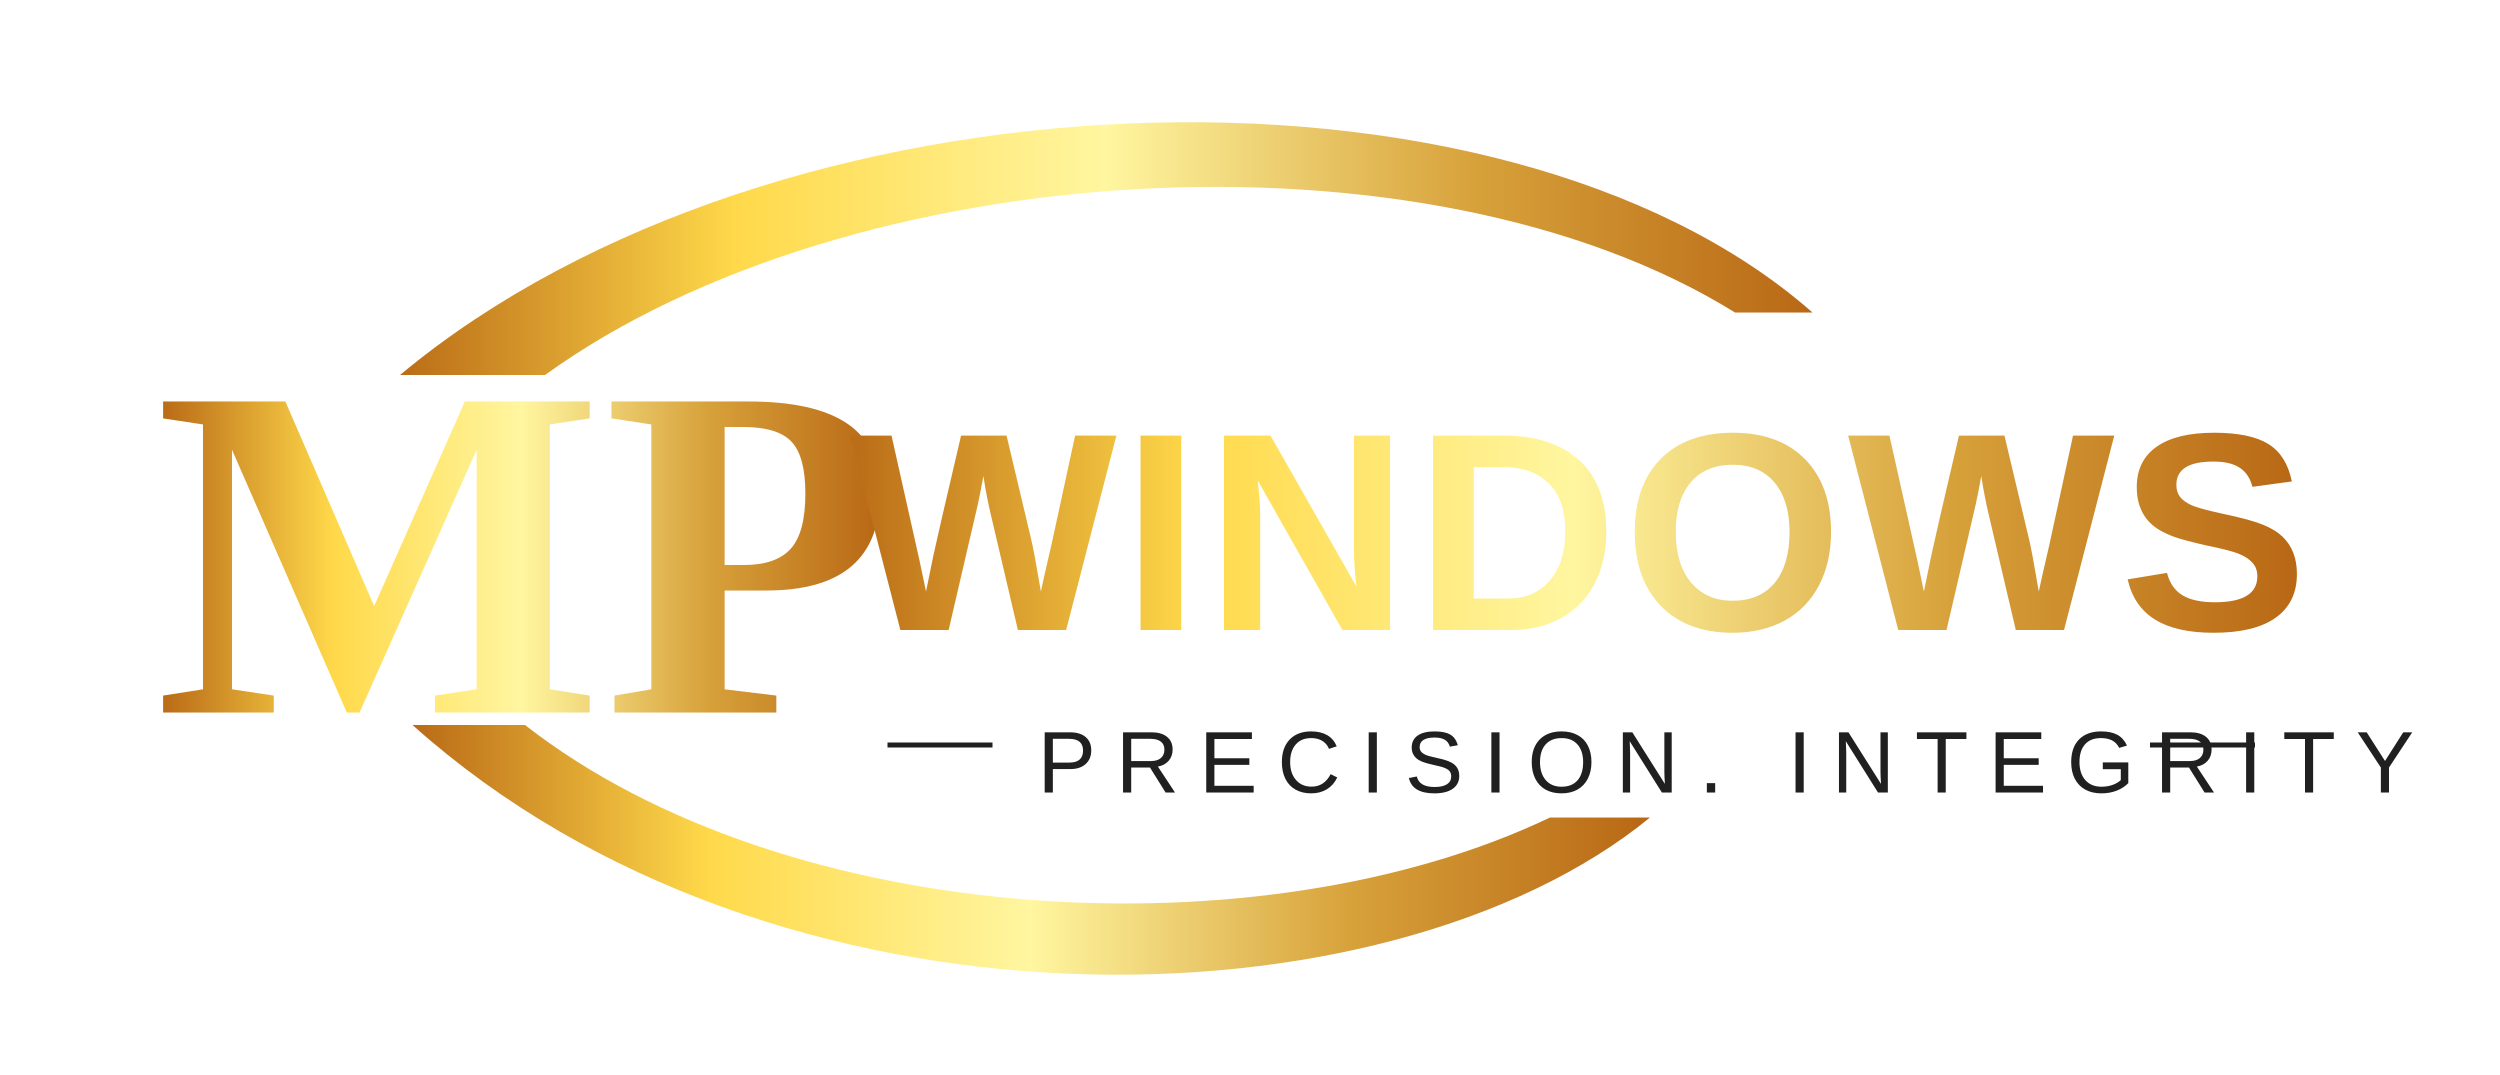
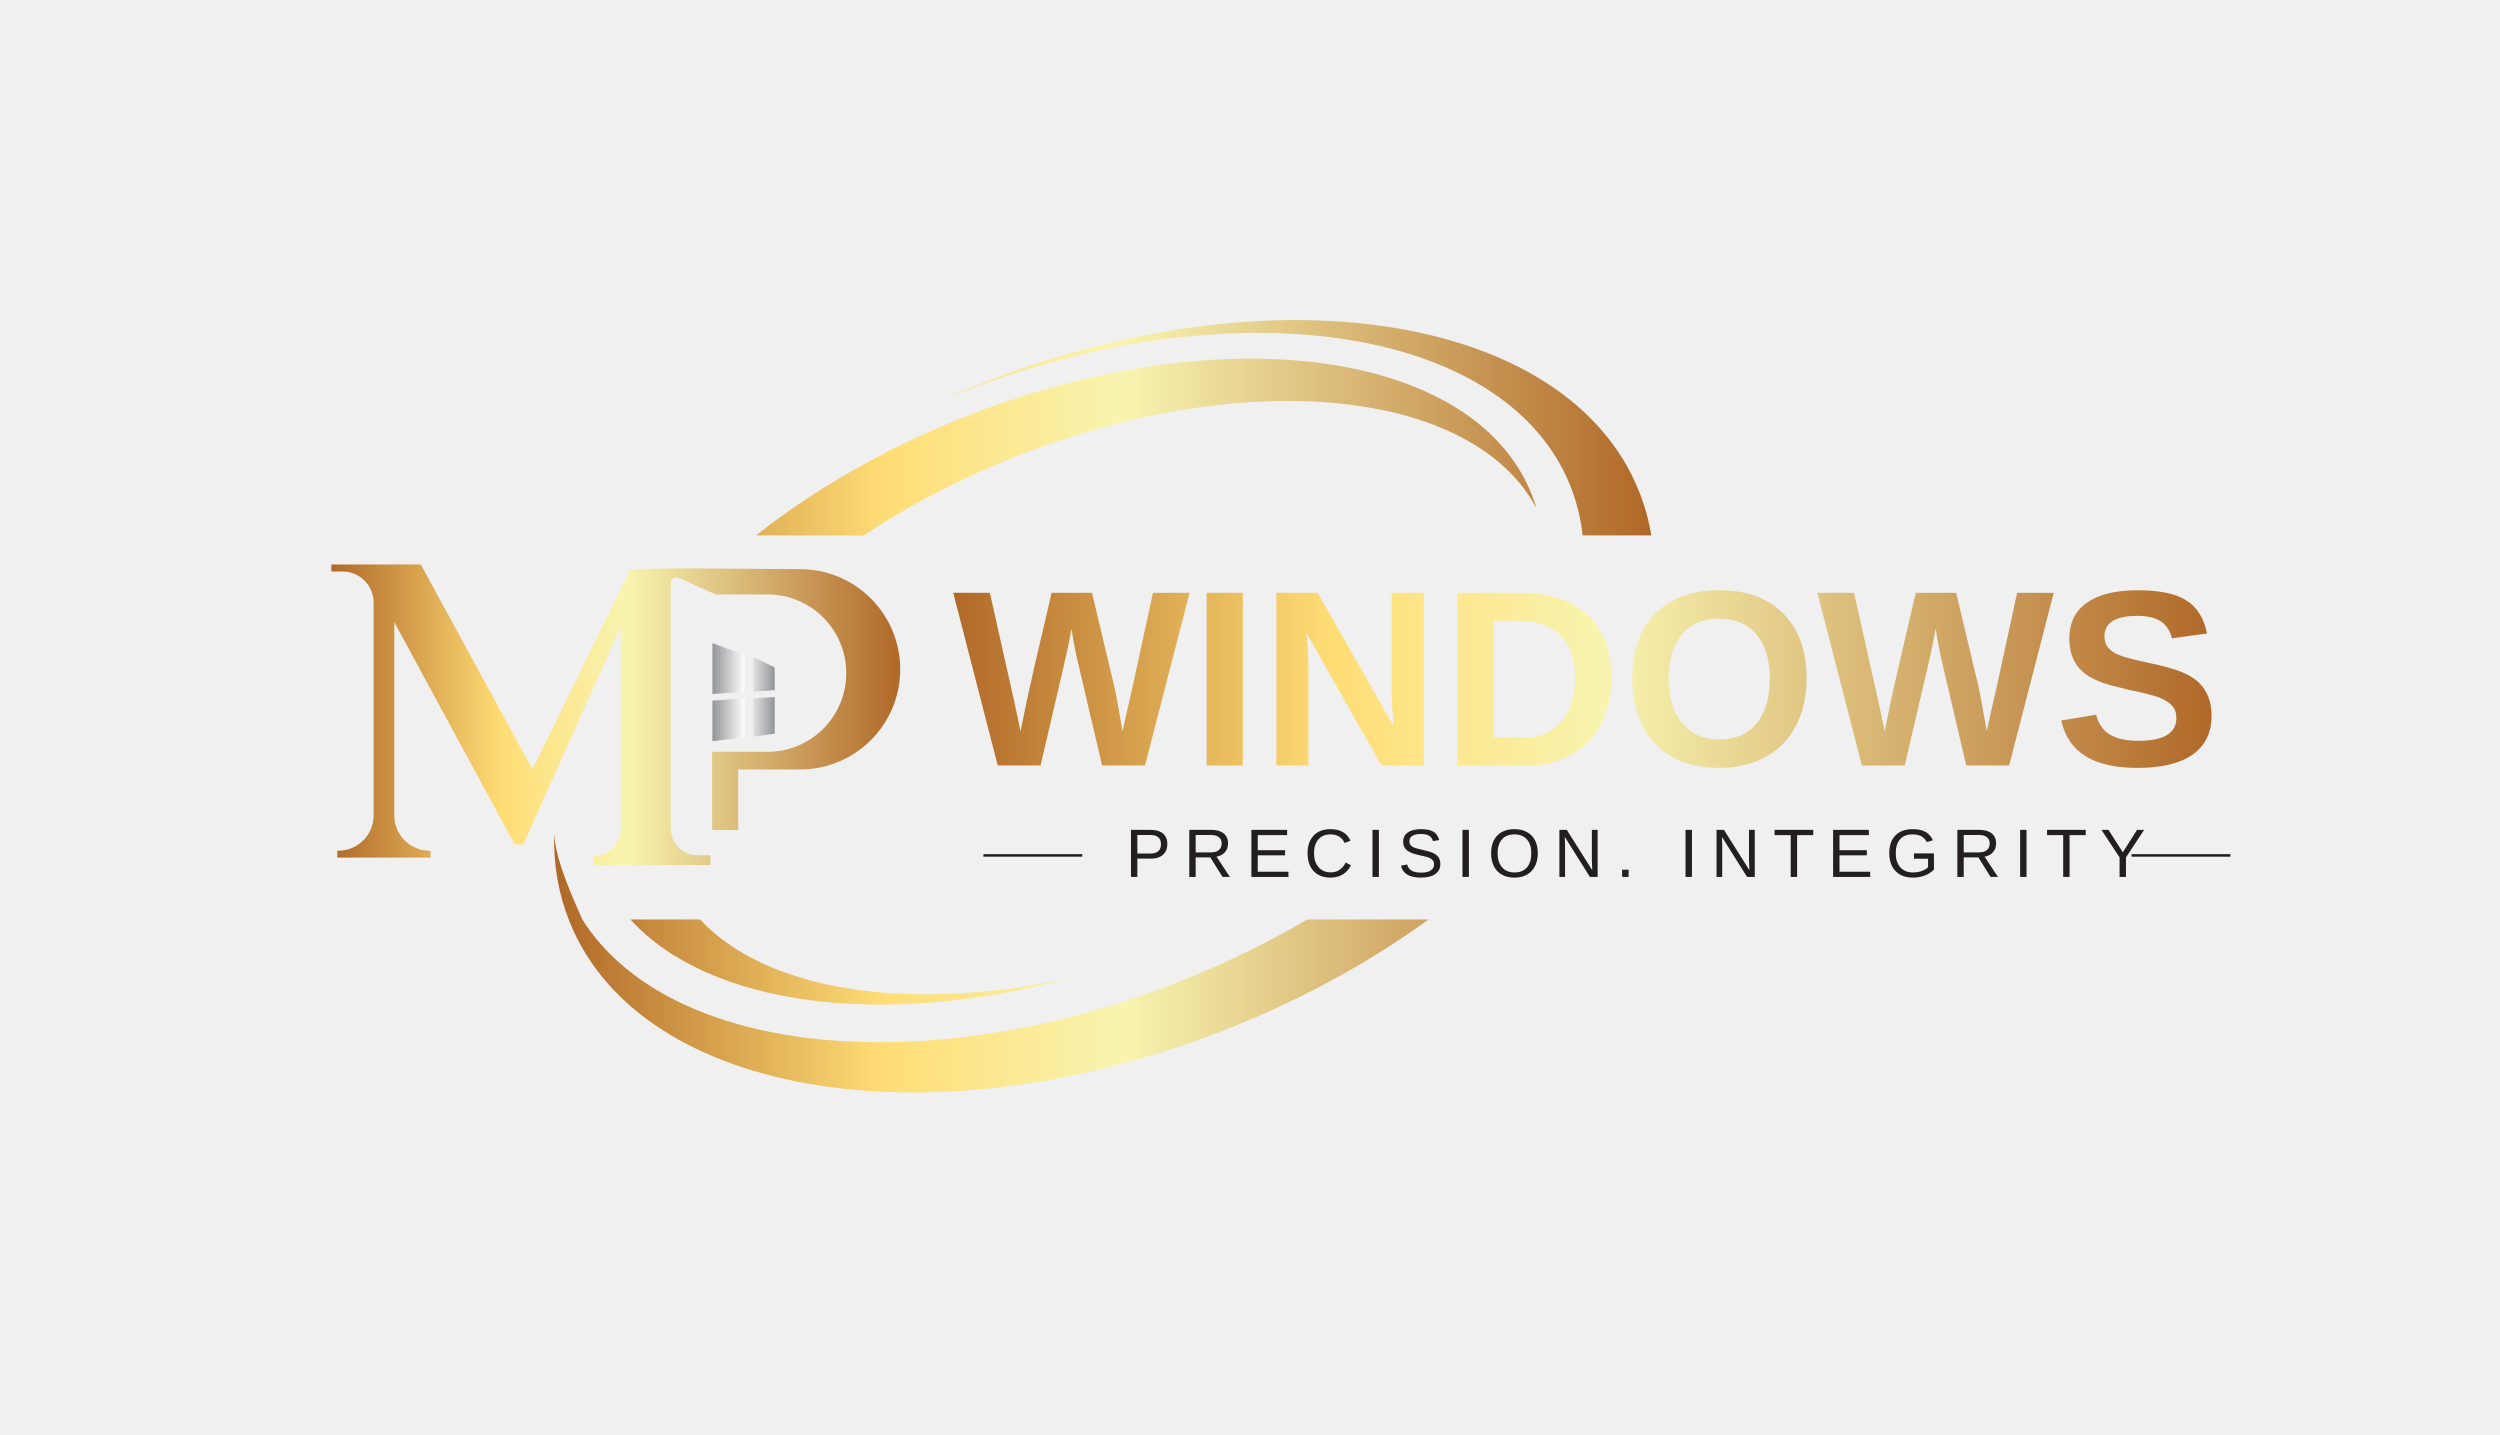
- <svg xmlns="http://www.w3.org/2000/svg" viewBox="0 0 1000 430">
+ <svg xmlns="http://www.w3.org/2000/svg" viewBox="0 0 986.36 566">
  <defs>
-     <linearGradient id="gold" x1="0" y1="0" x2="1" y2="0">
-       <stop offset="0" stop-color="#B96A16" />
-       <stop offset=".24" stop-color="#FFD94A" />
-       <stop offset=".5" stop-color="#FFF6A0" />
-       <stop offset=".76" stop-color="#D7A13A" />
-       <stop offset="1" stop-color="#B86714" />
+     <linearGradient id="g" x1="0" x2="1">
+       <stop stop-color="#b06828" />
+       <stop offset=".3" stop-color="#ffdd75" />
+       <stop offset=".52" stop-color="#f8f4b0" />
+       <stop offset="1" stop-color="#b06828" />
+     </linearGradient>
+     <linearGradient id="s">
+       <stop stop-color="#929497" />
+       <stop offset=".52" stop-color="#fff" />
+       <stop offset="1" stop-color="#929497" />
    </linearGradient>
  </defs>
-   <rect width="1000" height="430" fill="#FFFFFF" />
-   <g fill="url(#gold)">
-     <path d="M160 150 C310 25 600 15 725 125 L694 125 C570 48 340 62 218 150 Z" />
-     <path d="M165 290 C310 420 555 413 660 327 L620 327 C505 382 315 372 210 290 Z" />
-     <text x="62" y="285" font-family="Georgia,Times New Roman,serif" font-size="190" font-weight="700">MP</text>
-     <text x="340" y="252" font-family="Arial,Helvetica,sans-serif" font-size="113" font-weight="600" letter-spacing="2">WINDOWS</text>
+   <g fill="url(#g)">
+     <path d="M130.75 222.71h35.28l44.07 80.87 38.62-79.05 20.14-.3 47.08.33c21.71.15 39.23 17.8 39.23 39.51 0 21.82-17.69 39.51-39.51 39.51h-24.39v23.93h-10.3v-30.89h21.88c17.15 0 31.04-13.9 31.04-31.04s-13.9-31.04-31.04-31.04h-20.52l-14.54-6.59s-3.18-.91-3.18 2.73v96.09c0 5.9 4.78 10.68 10.68 10.68h5v3.86h-46.11v-3.63c5.9 0 10.68-4.78 10.68-10.68v-79.5l-38.39 85.64h-3.41l-47.48-87.68v76.29c0 7.67 6.22 13.89 13.89 13.89h.42v2.73h-36.8v-2.73h.42c7.67 0 13.89-6.22 13.89-13.89v-84.01c0-6.77-5.49-12.27-12.27-12.27h-4.39v-2.73Z" />
+     <path d="M423.08 385.63c-74.58 20.29-143.35 11.28-174.35-22.85h27.45c26.6 28.45 83.41 37 146.9 22.85ZM606.22 200.56c-25.11-47.49-115.92-56.55-207.64-19.55-21.19 8.54-40.63 18.83-57.83 30.23H298.3c22.39-17.69 49.55-33.55 80.16-45.9 101.58-40.98 202.65-27.83 225.72 29.37.78 1.92 1.46 3.87 2.04 5.85ZM515.71 362.78h47.9c-22.4 16.26-48.33 30.7-76.97 42.25-116.48 46.99-233.74 28.5-261.89-41.29-4.42-10.95-6.39-22.54-6.1-34.52.61 7.52 3.17 15.97 11.12 33.56 33.75 53.56 136.01 64.65 238.22 23.42 16.97-6.85 32.94-14.74 47.72-23.42ZM651.51 211.24h-27.1c-.73-6.79-2.36-13.4-4.94-19.78-25.61-63.48-134.94-79.2-244.21-35.12l-3.95 1.62c4.38-1.97 8.84-3.87 13.36-5.69 116.48-46.99 233.73-28.5 261.89 41.3 2.31 5.74 3.96 11.64 4.95 17.67Z" />
  </g>
-   <g fill="#202020" font-family="Arial,Helvetica,sans-serif">
-     <text x="415" y="317" font-size="35" letter-spacing="8">PRECISION. INTEGRITY</text>
-     <rect x="355" y="297" width="42" height="2" />
-     <rect x="860" y="297" width="42" height="2" />
+   <g fill="url(#s)">
+     <path d="m281.08 253.72 12.72 4.77v14.42l-12.72.91Zm0 22.71 12.72-.9v15.33l-12.72 1.59Zm16.1-17.2 8.47 4.09v8.97l-8.47.68Zm0 16.35 8.47-.56v14.42l-8.47 1.25Z" />
+   </g>
+   <g fill="url(#g)" font-family="Arial,sans-serif" font-weight="700">
+     <text x="376" y="302" font-size="99">WINDOWS</text>
+   </g>
+   <g fill="#231f20" font-family="Arial,sans-serif">
+     <text x="444" y="346" font-size="27" letter-spacing="5">PRECISION. INTEGRITY</text>
+     <rect x="388" y="337" width="39" height="1" />
+     <rect x="841" y="337" width="39" height="1" />
  </g>
</svg>
